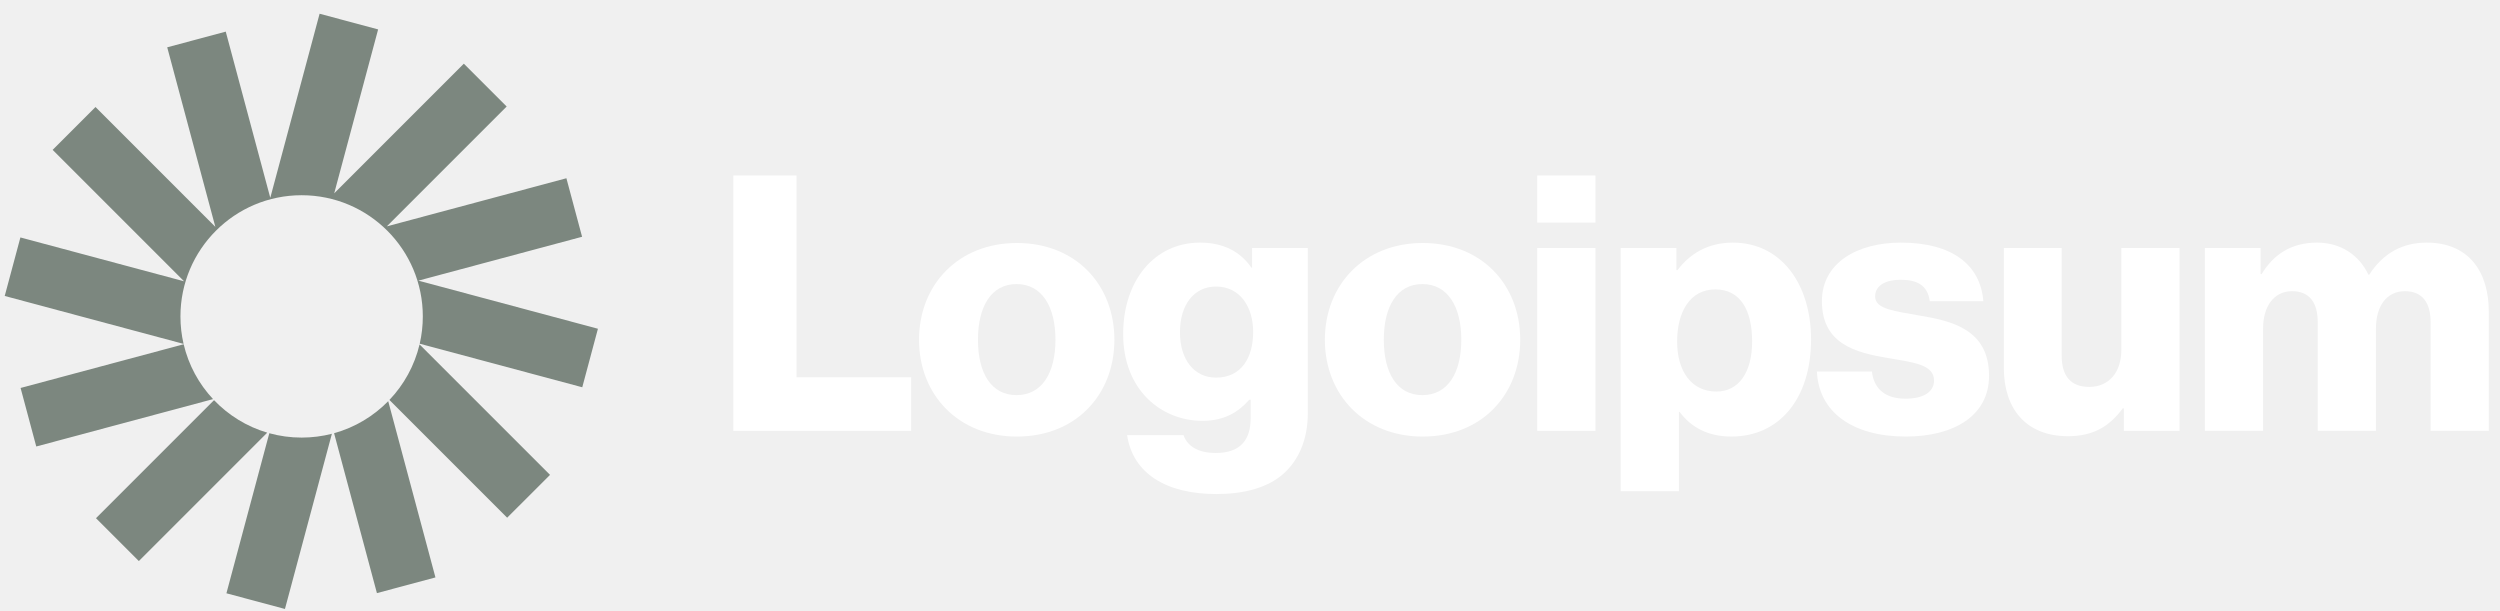
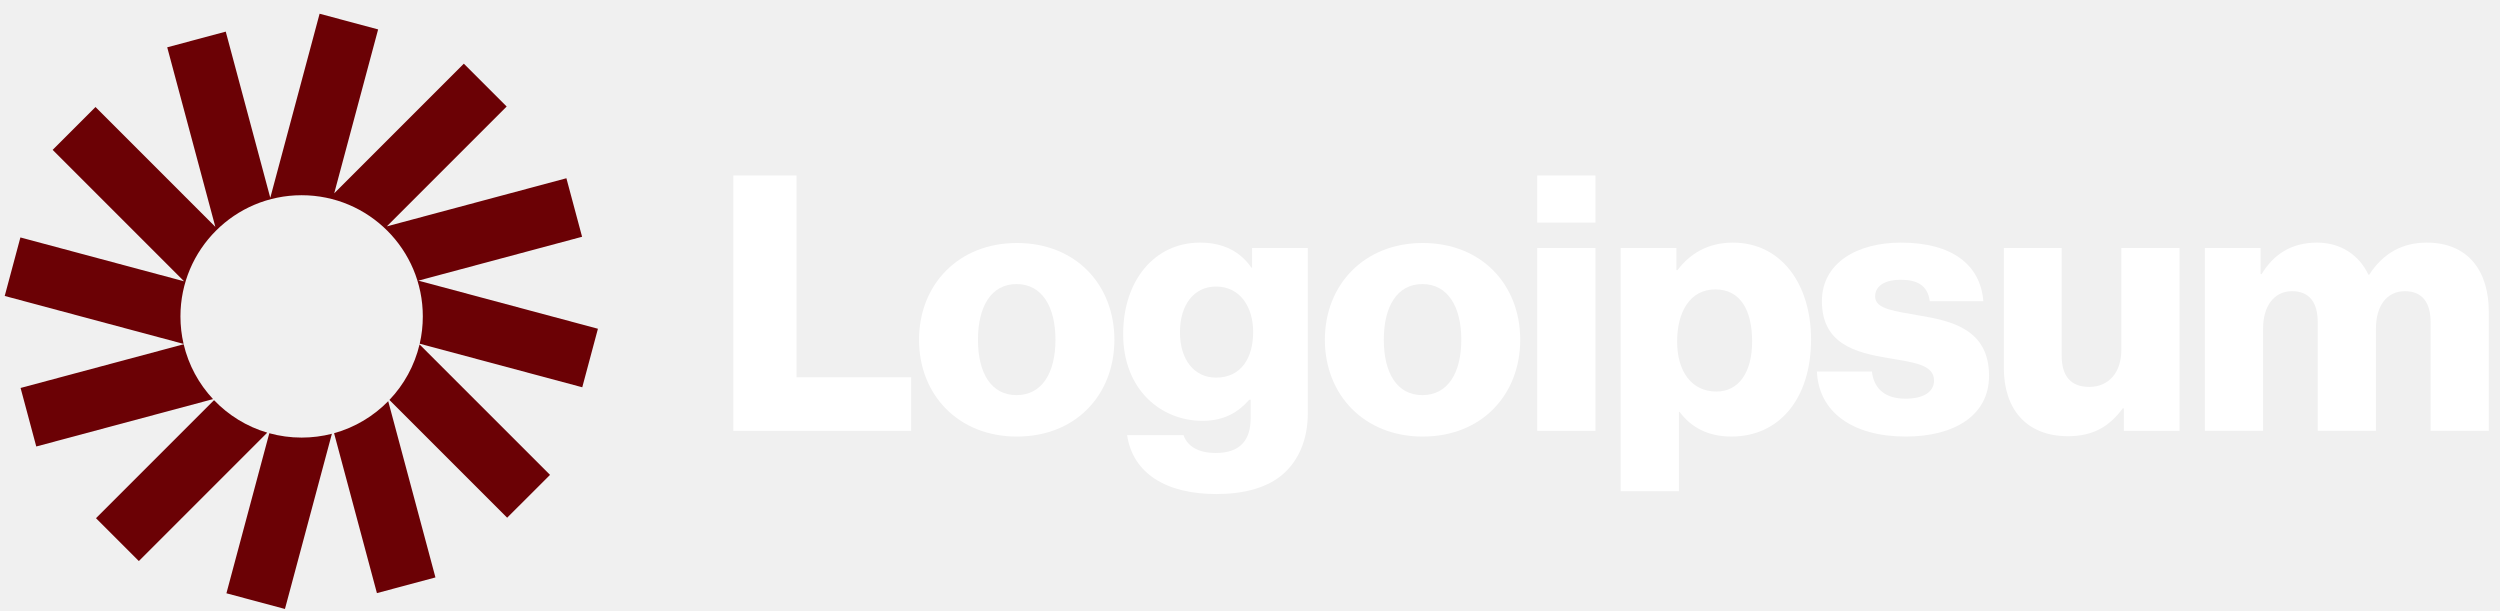
<svg xmlns="http://www.w3.org/2000/svg" width="168" height="41" viewBox="0 0 168 41" fill="none">
  <g clip-path="url(#clip0_151_387)">
    <path d="M49.278 28.953H61.23V25.352H53.526V11.793H49.278V28.953Z" fill="white" />
    <path d="M68.311 26.553C66.607 26.553 65.719 25.065 65.719 22.833C65.719 20.601 66.607 19.089 68.311 19.089C70.015 19.089 70.927 20.601 70.927 22.833C70.927 25.065 70.015 26.553 68.311 26.553ZM68.335 29.337C72.295 29.337 74.887 26.529 74.887 22.833C74.887 19.137 72.295 16.329 68.335 16.329C64.399 16.329 61.759 19.137 61.759 22.833C61.759 26.529 64.399 29.337 68.335 29.337Z" fill="white" />
    <path d="M81.741 33.2C83.565 33.2 85.173 32.792 86.253 31.832C87.237 30.944 87.885 29.6 87.885 27.752V16.664H84.141V17.984H84.093C83.373 16.952 82.269 16.304 80.637 16.304C77.589 16.304 75.477 18.848 75.477 22.448C75.477 26.216 78.045 28.28 80.805 28.28C82.293 28.28 83.229 27.68 83.949 26.864H84.045V28.088C84.045 29.576 83.349 30.44 81.693 30.44C80.397 30.44 79.749 29.888 79.533 29.24H75.741C76.125 31.808 78.357 33.2 81.741 33.2ZM81.717 25.376C80.253 25.376 79.293 24.176 79.293 22.328C79.293 20.456 80.253 19.256 81.717 19.256C83.349 19.256 84.213 20.648 84.213 22.304C84.213 24.032 83.421 25.376 81.717 25.376Z" fill="white" />
    <path d="M95.584 26.553C93.879 26.553 92.992 25.065 92.992 22.833C92.992 20.601 93.879 19.089 95.584 19.089C97.287 19.089 98.2 20.601 98.2 22.833C98.2 25.065 97.287 26.553 95.584 26.553ZM95.608 29.337C99.567 29.337 102.159 26.529 102.159 22.833C102.159 19.137 99.567 16.329 95.608 16.329C91.671 16.329 89.031 19.137 89.031 22.833C89.031 26.529 91.671 29.337 95.608 29.337Z" fill="white" />
    <path d="M103.302 28.953H107.214V16.665H103.302V28.953ZM103.302 14.96H107.214V11.793H103.302V14.96Z" fill="white" />
    <path d="M108.911 33.008H112.823V27.68H112.871C113.639 28.712 114.767 29.336 116.351 29.336C119.567 29.336 121.703 26.792 121.703 22.808C121.703 19.112 119.711 16.304 116.447 16.304C114.767 16.304 113.567 17.048 112.727 18.152H112.655V16.664H108.911V33.008ZM115.343 26.312C113.663 26.312 112.703 24.944 112.703 22.952C112.703 20.96 113.567 19.448 115.271 19.448C116.951 19.448 117.743 20.84 117.743 22.952C117.743 25.04 116.831 26.312 115.343 26.312Z" fill="white" />
    <path d="M128.072 29.336C131.288 29.336 133.664 27.944 133.664 25.256C133.664 22.112 131.12 21.56 128.96 21.2C127.4 20.912 126.008 20.792 126.008 19.928C126.008 19.16 126.752 18.8 127.712 18.8C128.792 18.8 129.536 19.136 129.68 20.24H133.28C133.088 17.816 131.216 16.304 127.736 16.304C124.832 16.304 122.432 17.648 122.432 20.24C122.432 23.12 124.712 23.696 126.848 24.056C128.48 24.344 129.968 24.464 129.968 25.568C129.968 26.36 129.224 26.792 128.048 26.792C126.752 26.792 125.936 26.192 125.792 24.968H122.096C122.216 27.68 124.472 29.336 128.072 29.336Z" fill="white" />
    <path d="M138.978 29.313C140.682 29.313 141.762 28.64 142.65 27.441H142.722V28.953H146.466V16.665H142.554V23.529C142.554 24.993 141.738 26.001 140.394 26.001C139.146 26.001 138.546 25.256 138.546 23.913V16.665H134.658V24.729C134.658 27.465 136.146 29.313 138.978 29.313Z" fill="white" />
    <path d="M148.168 28.952H152.08V22.064C152.08 20.6 152.8 19.568 154.024 19.568C155.2 19.568 155.752 20.336 155.752 21.656V28.952H159.664V22.064C159.664 20.6 160.36 19.568 161.608 19.568C162.784 19.568 163.336 20.336 163.336 21.656V28.952H167.248V20.96C167.248 18.2 165.856 16.304 163.072 16.304C161.488 16.304 160.168 16.976 159.208 18.464H159.16C158.536 17.144 157.312 16.304 155.704 16.304C153.928 16.304 152.752 17.144 151.984 18.416H151.912V16.664H148.168V28.952Z" fill="white" />
-     <path d="M25.41 1.977L21.477 0.923L18.163 13.292L15.17 2.125L11.237 3.179L14.47 15.244L6.417 7.192L3.538 10.071L12.371 18.904L1.371 15.956L0.317 19.889L12.336 23.11C12.198 22.516 12.126 21.898 12.126 21.262C12.126 16.765 15.772 13.119 20.269 13.119C24.767 13.119 28.413 16.765 28.413 21.262C28.413 21.894 28.341 22.508 28.205 23.098L39.128 26.025L40.181 22.092L28.115 18.859L39.116 15.911L38.062 11.978L25.996 15.211L34.048 7.159L31.169 4.28L22.459 12.99L25.41 1.977Z" fill="#7C877F" />
-     <path d="M28.194 23.145C27.857 24.57 27.145 25.851 26.168 26.877L34.081 34.79L36.961 31.911L28.194 23.145Z" fill="#7C877F" />
-     <path d="M26.088 26.959C25.1 27.969 23.851 28.723 22.45 29.111L25.329 39.857L29.262 38.803L26.088 26.959Z" fill="#7C877F" />
-     <path d="M22.303 29.15C21.653 29.317 20.971 29.406 20.269 29.406C19.517 29.406 18.789 29.304 18.097 29.113L15.215 39.869L19.148 40.923L22.303 29.15Z" fill="#7C877F" />
-     <path d="M17.958 29.074C16.578 28.666 15.351 27.903 14.383 26.891L6.451 34.823L9.33 37.702L17.958 29.074Z" fill="#7C877F" />
-     <path d="M14.317 26.82C13.365 25.802 12.672 24.538 12.342 23.134L1.383 26.071L2.437 30.004L14.317 26.82Z" fill="#7C877F" />
+     <path d="M25.41 1.977L21.477 0.923L18.163 13.292L15.17 2.125L11.237 3.179L14.47 15.244L6.417 7.192L3.538 10.071L12.371 18.904L1.371 15.956L0.317 19.889L12.336 23.11C12.198 22.516 12.126 21.898 12.126 21.262C12.126 16.765 15.772 13.119 20.269 13.119C24.767 13.119 28.413 16.765 28.413 21.262C28.413 21.894 28.341 22.508 28.205 23.098L39.128 26.025L40.181 22.092L28.115 18.859L39.116 15.911L38.062 11.978L25.996 15.211L34.048 7.159L31.169 4.28L22.459 12.99L25.41 1.977Z" fill="#6b0105" />
+     <path d="M28.194 23.145C27.857 24.57 27.145 25.851 26.168 26.877L34.081 34.79L36.961 31.911L28.194 23.145Z" fill="#6b0105" />
+     <path d="M26.088 26.959C25.1 27.969 23.851 28.723 22.45 29.111L25.329 39.857L29.262 38.803L26.088 26.959Z" fill="#6b0105" />
+     <path d="M22.303 29.15C21.653 29.317 20.971 29.406 20.269 29.406C19.517 29.406 18.789 29.304 18.097 29.113L15.215 39.869L19.148 40.923L22.303 29.15Z" fill="#6b0105" />
+     <path d="M17.958 29.074C16.578 28.666 15.351 27.903 14.383 26.891L6.451 34.823L9.33 37.702L17.958 29.074Z" fill="#6b0105" />
+     <path d="M14.317 26.82C13.365 25.802 12.672 24.538 12.342 23.134L1.383 26.071L2.437 30.004L14.317 26.82Z" fill="#6b0105" />
  </g>
  <defs>
    <clipPath id="clip0_151_387">
      <rect width="168" height="41" fill="white" />
    </clipPath>
  </defs>
</svg>
